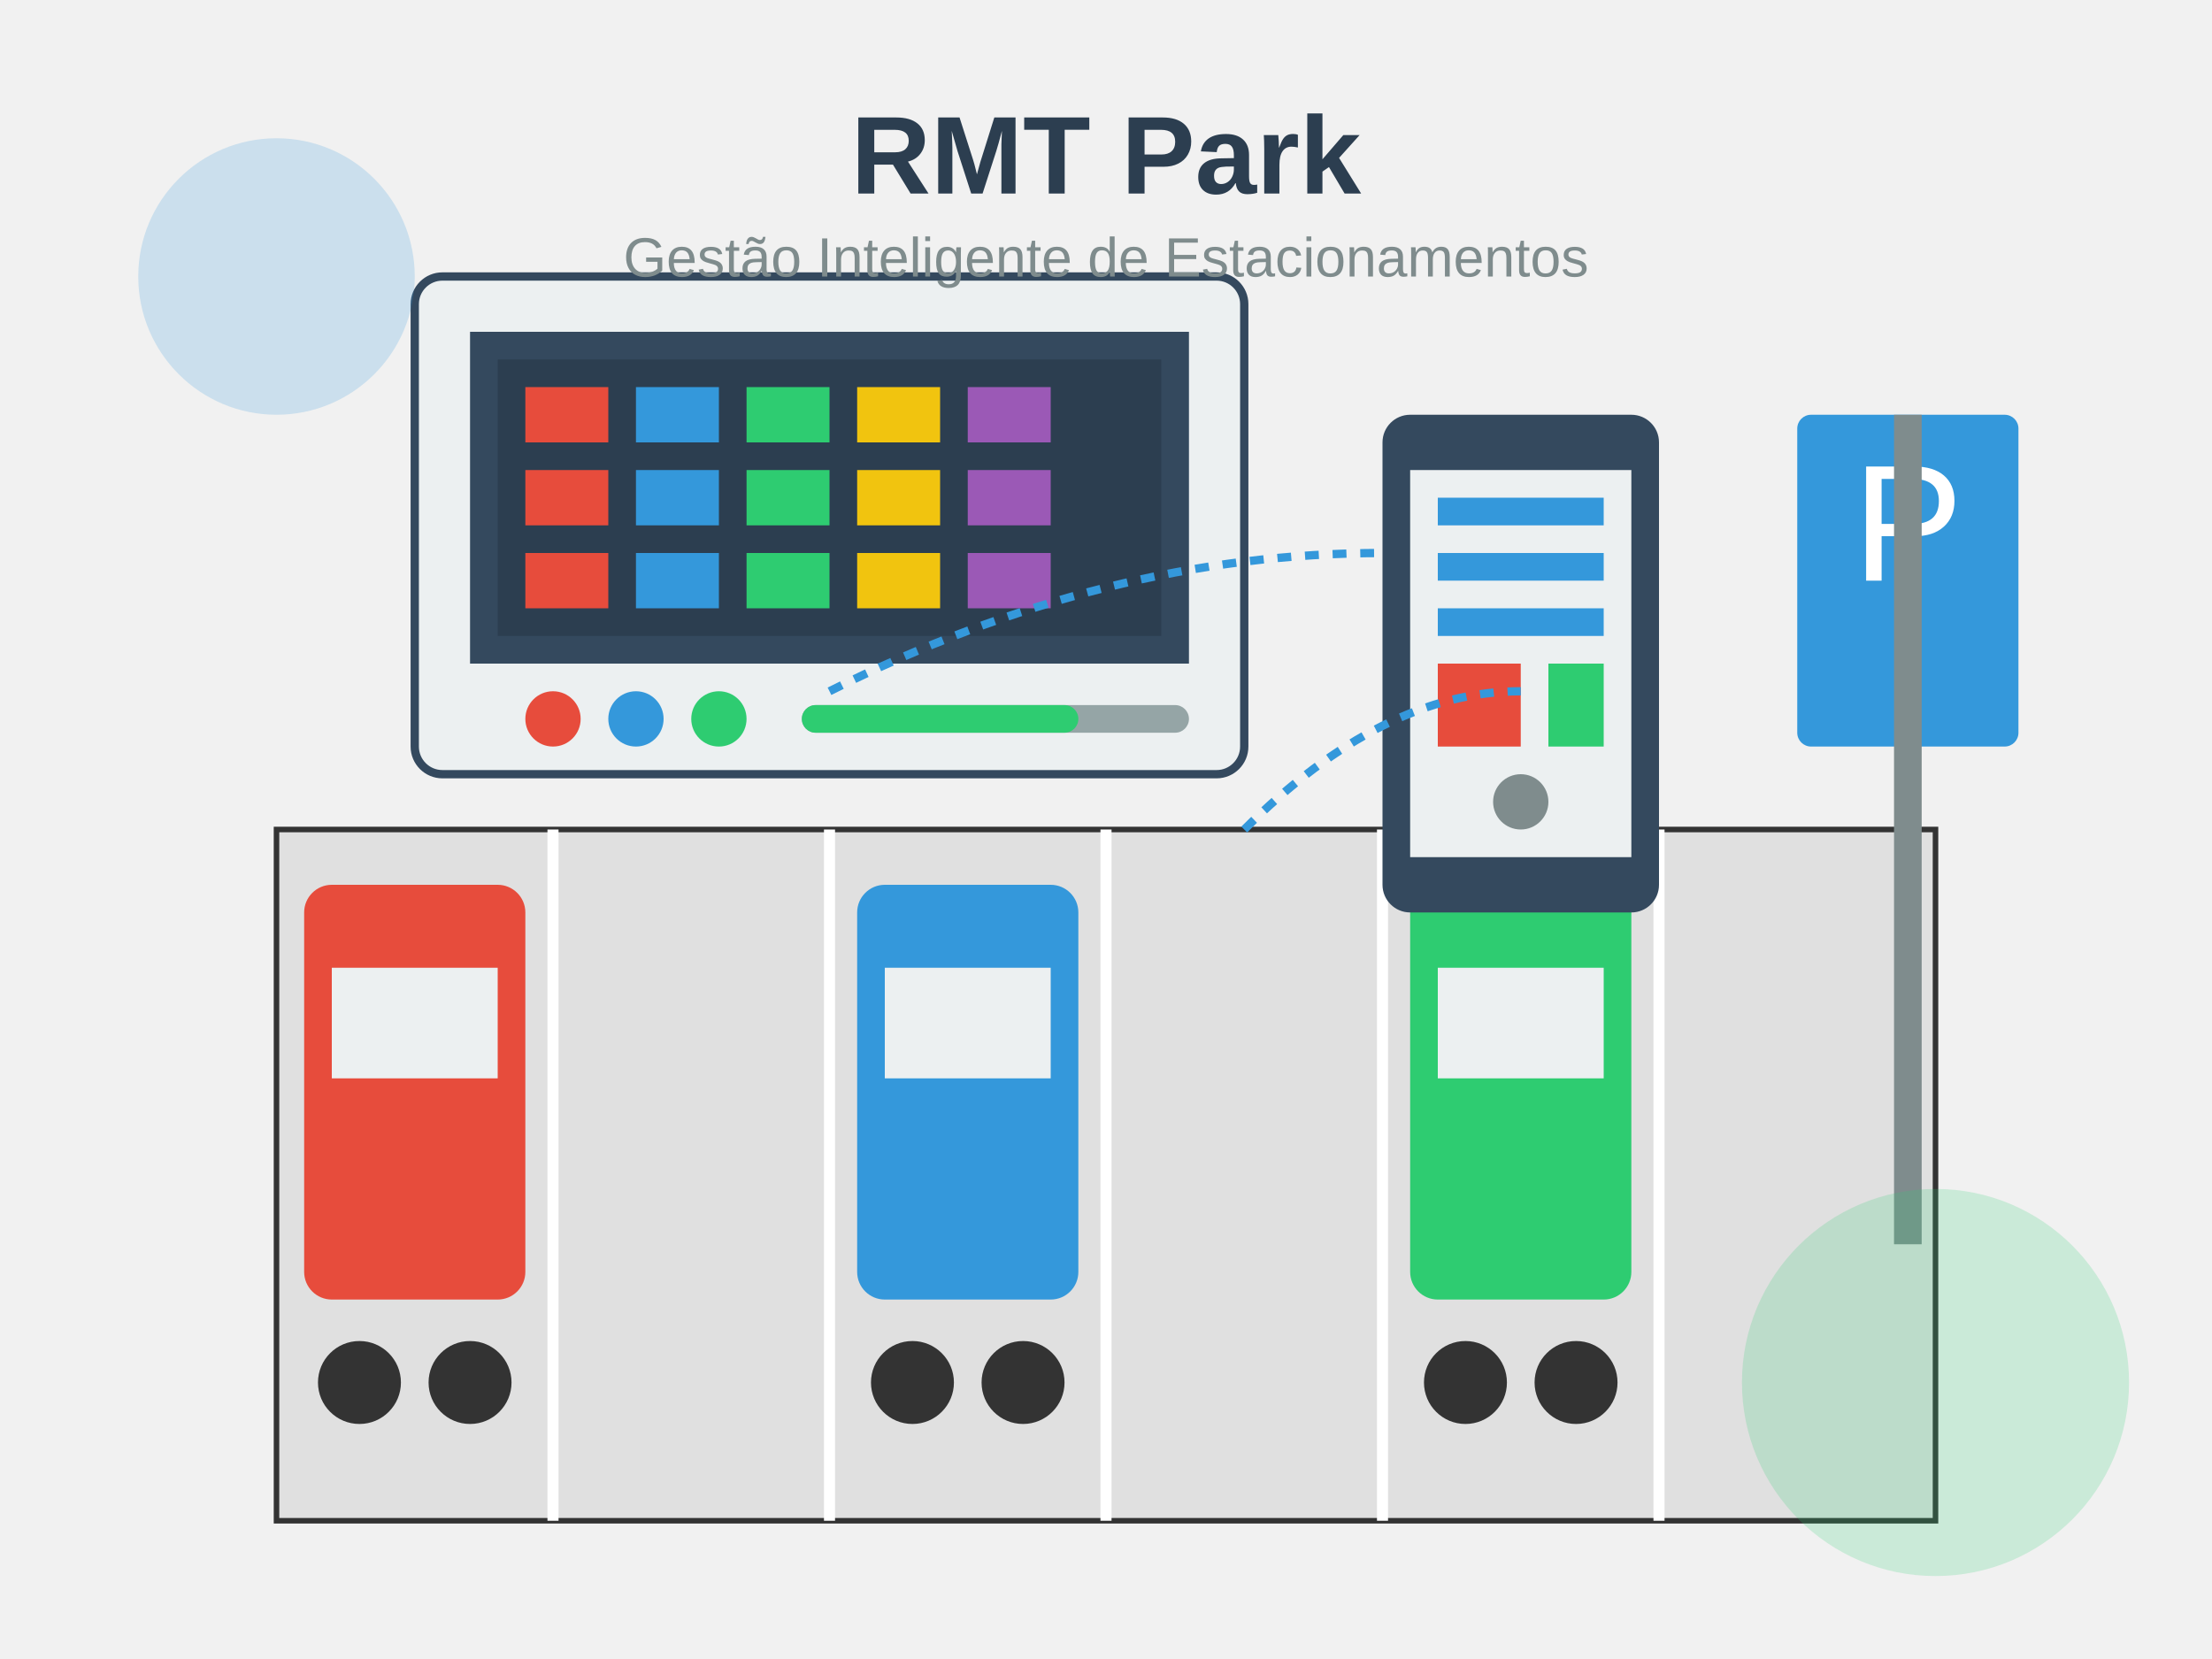
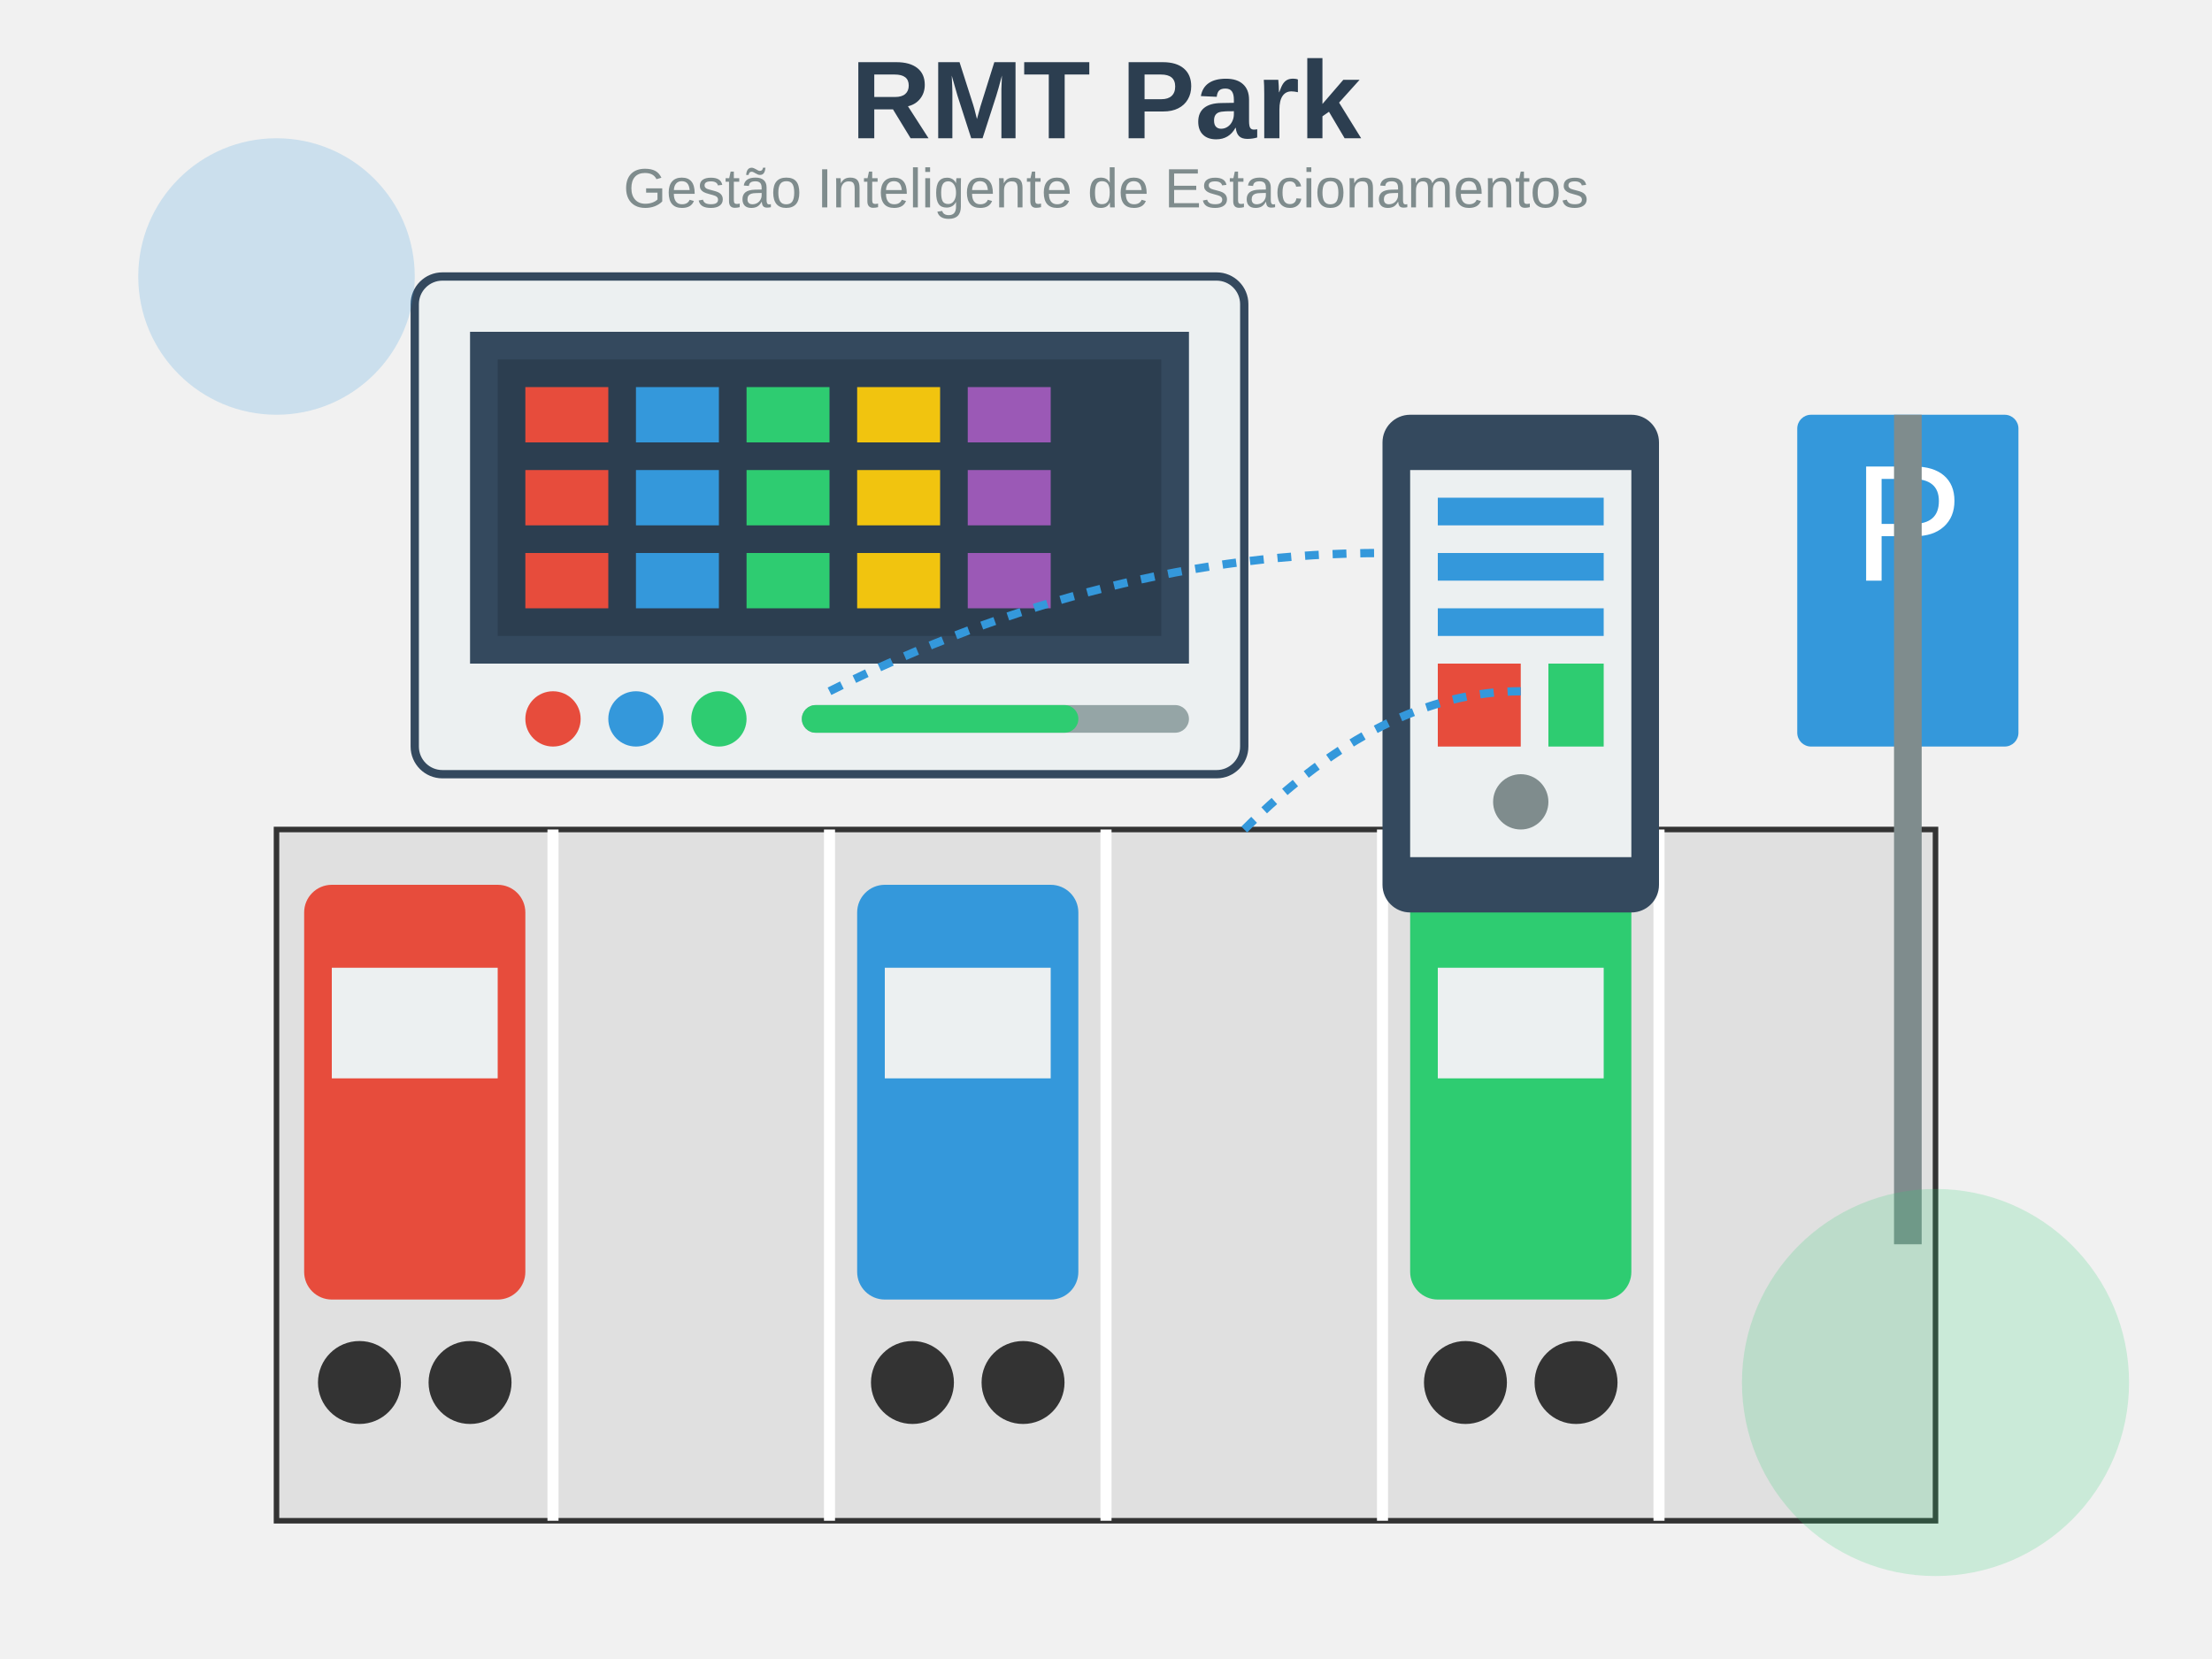
<svg xmlns="http://www.w3.org/2000/svg" viewBox="0 0 800 600" width="800" height="600">
  <rect width="800" height="600" fill="#ffffff" opacity="0.1" />
  <rect x="100" y="300" width="600" height="250" fill="#e0e0e0" stroke="#333333" stroke-width="2" />
  <line x1="200" y1="300" x2="200" y2="550" stroke="#ffffff" stroke-width="4" />
  <line x1="300" y1="300" x2="300" y2="550" stroke="#ffffff" stroke-width="4" />
  <line x1="400" y1="300" x2="400" y2="550" stroke="#ffffff" stroke-width="4" />
  <line x1="500" y1="300" x2="500" y2="550" stroke="#ffffff" stroke-width="4" />
  <line x1="600" y1="300" x2="600" y2="550" stroke="#ffffff" stroke-width="4" />
  <rect x="110" y="320" width="80" height="150" rx="10" fill="#e74c3c" />
  <rect x="120" y="350" width="60" height="40" fill="#ecf0f1" />
  <circle cx="130" cy="500" r="15" fill="#333333" />
  <circle cx="170" cy="500" r="15" fill="#333333" />
  <rect x="310" y="320" width="80" height="150" rx="10" fill="#3498db" />
  <rect x="320" y="350" width="60" height="40" fill="#ecf0f1" />
  <circle cx="330" cy="500" r="15" fill="#333333" />
  <circle cx="370" cy="500" r="15" fill="#333333" />
  <rect x="510" y="320" width="80" height="150" rx="10" fill="#2ecc71" />
  <rect x="520" y="350" width="60" height="40" fill="#ecf0f1" />
  <circle cx="530" cy="500" r="15" fill="#333333" />
  <circle cx="570" cy="500" r="15" fill="#333333" />
  <rect x="650" y="150" width="80" height="120" fill="#3498db" rx="5" />
  <text x="690" y="210" font-family="Arial" font-size="60" fill="white" text-anchor="middle">P</text>
  <rect x="685" y="150" width="10" height="300" fill="#7f8c8d" />
  <rect x="150" y="100" width="300" height="180" rx="10" fill="#ecf0f1" stroke="#34495e" stroke-width="3" />
  <rect x="170" y="120" width="260" height="120" fill="#34495e" />
  <rect x="180" y="130" width="240" height="100" fill="#2c3e50" />
  <rect x="190" y="140" width="30" height="20" fill="#e74c3c" />
  <rect x="230" y="140" width="30" height="20" fill="#3498db" />
  <rect x="270" y="140" width="30" height="20" fill="#2ecc71" />
  <rect x="310" y="140" width="30" height="20" fill="#f1c40f" />
  <rect x="350" y="140" width="30" height="20" fill="#9b59b6" />
  <rect x="190" y="170" width="30" height="20" fill="#e74c3c" />
  <rect x="230" y="170" width="30" height="20" fill="#3498db" />
  <rect x="270" y="170" width="30" height="20" fill="#2ecc71" />
  <rect x="310" y="170" width="30" height="20" fill="#f1c40f" />
  <rect x="350" y="170" width="30" height="20" fill="#9b59b6" />
  <rect x="190" y="200" width="30" height="20" fill="#e74c3c" />
  <rect x="230" y="200" width="30" height="20" fill="#3498db" />
  <rect x="270" y="200" width="30" height="20" fill="#2ecc71" />
  <rect x="310" y="200" width="30" height="20" fill="#f1c40f" />
  <rect x="350" y="200" width="30" height="20" fill="#9b59b6" />
  <circle cx="200" cy="260" r="10" fill="#e74c3c" />
  <circle cx="230" cy="260" r="10" fill="#3498db" />
  <circle cx="260" cy="260" r="10" fill="#2ecc71" />
  <rect x="290" y="255" width="140" height="10" rx="5" fill="#95a5a6" />
  <rect x="290" y="255" width="100" height="10" rx="5" fill="#2ecc71" />
  <rect x="500" y="150" width="100" height="180" rx="10" fill="#34495e" />
  <rect x="510" y="170" width="80" height="140" fill="#ecf0f1" />
  <rect x="520" y="180" width="60" height="10" fill="#3498db" />
  <rect x="520" y="200" width="60" height="10" fill="#3498db" />
  <rect x="520" y="220" width="60" height="10" fill="#3498db" />
  <rect x="520" y="240" width="30" height="30" fill="#e74c3c" />
  <rect x="560" y="240" width="20" height="30" fill="#2ecc71" />
  <circle cx="550" cy="290" r="10" fill="#7f8c8d" />
  <path d="M 300 250 Q 400 200 500 200" stroke="#3498db" stroke-width="3" fill="none" stroke-dasharray="5,5" />
  <path d="M 450 300 Q 500 250 550 250" stroke="#3498db" stroke-width="3" fill="none" stroke-dasharray="5,5" />
  <circle cx="100" cy="100" r="50" fill="#3498db" opacity="0.2" />
  <circle cx="700" cy="500" r="70" fill="#2ecc71" opacity="0.2" />
-   <text x="400" y="70" font-family="Arial" font-size="40" font-weight="bold" fill="#2c3e50" text-anchor="middle">RMT Park</text>
-   <text x="400" y="100" font-family="Arial" font-size="20" fill="#7f8c8d" text-anchor="middle">Gestão Inteligente de Estacionamentos</text>
+   <text x="400" y="50" font-family="Arial" font-size="40" font-weight="bold" fill="#2c3e50" text-anchor="middle">RMT Park</text>
+   <text x="400" y="75" font-family="Arial" font-size="20" fill="#7f8c8d" text-anchor="middle">Gestão Inteligente de Estacionamentos</text>
</svg>
